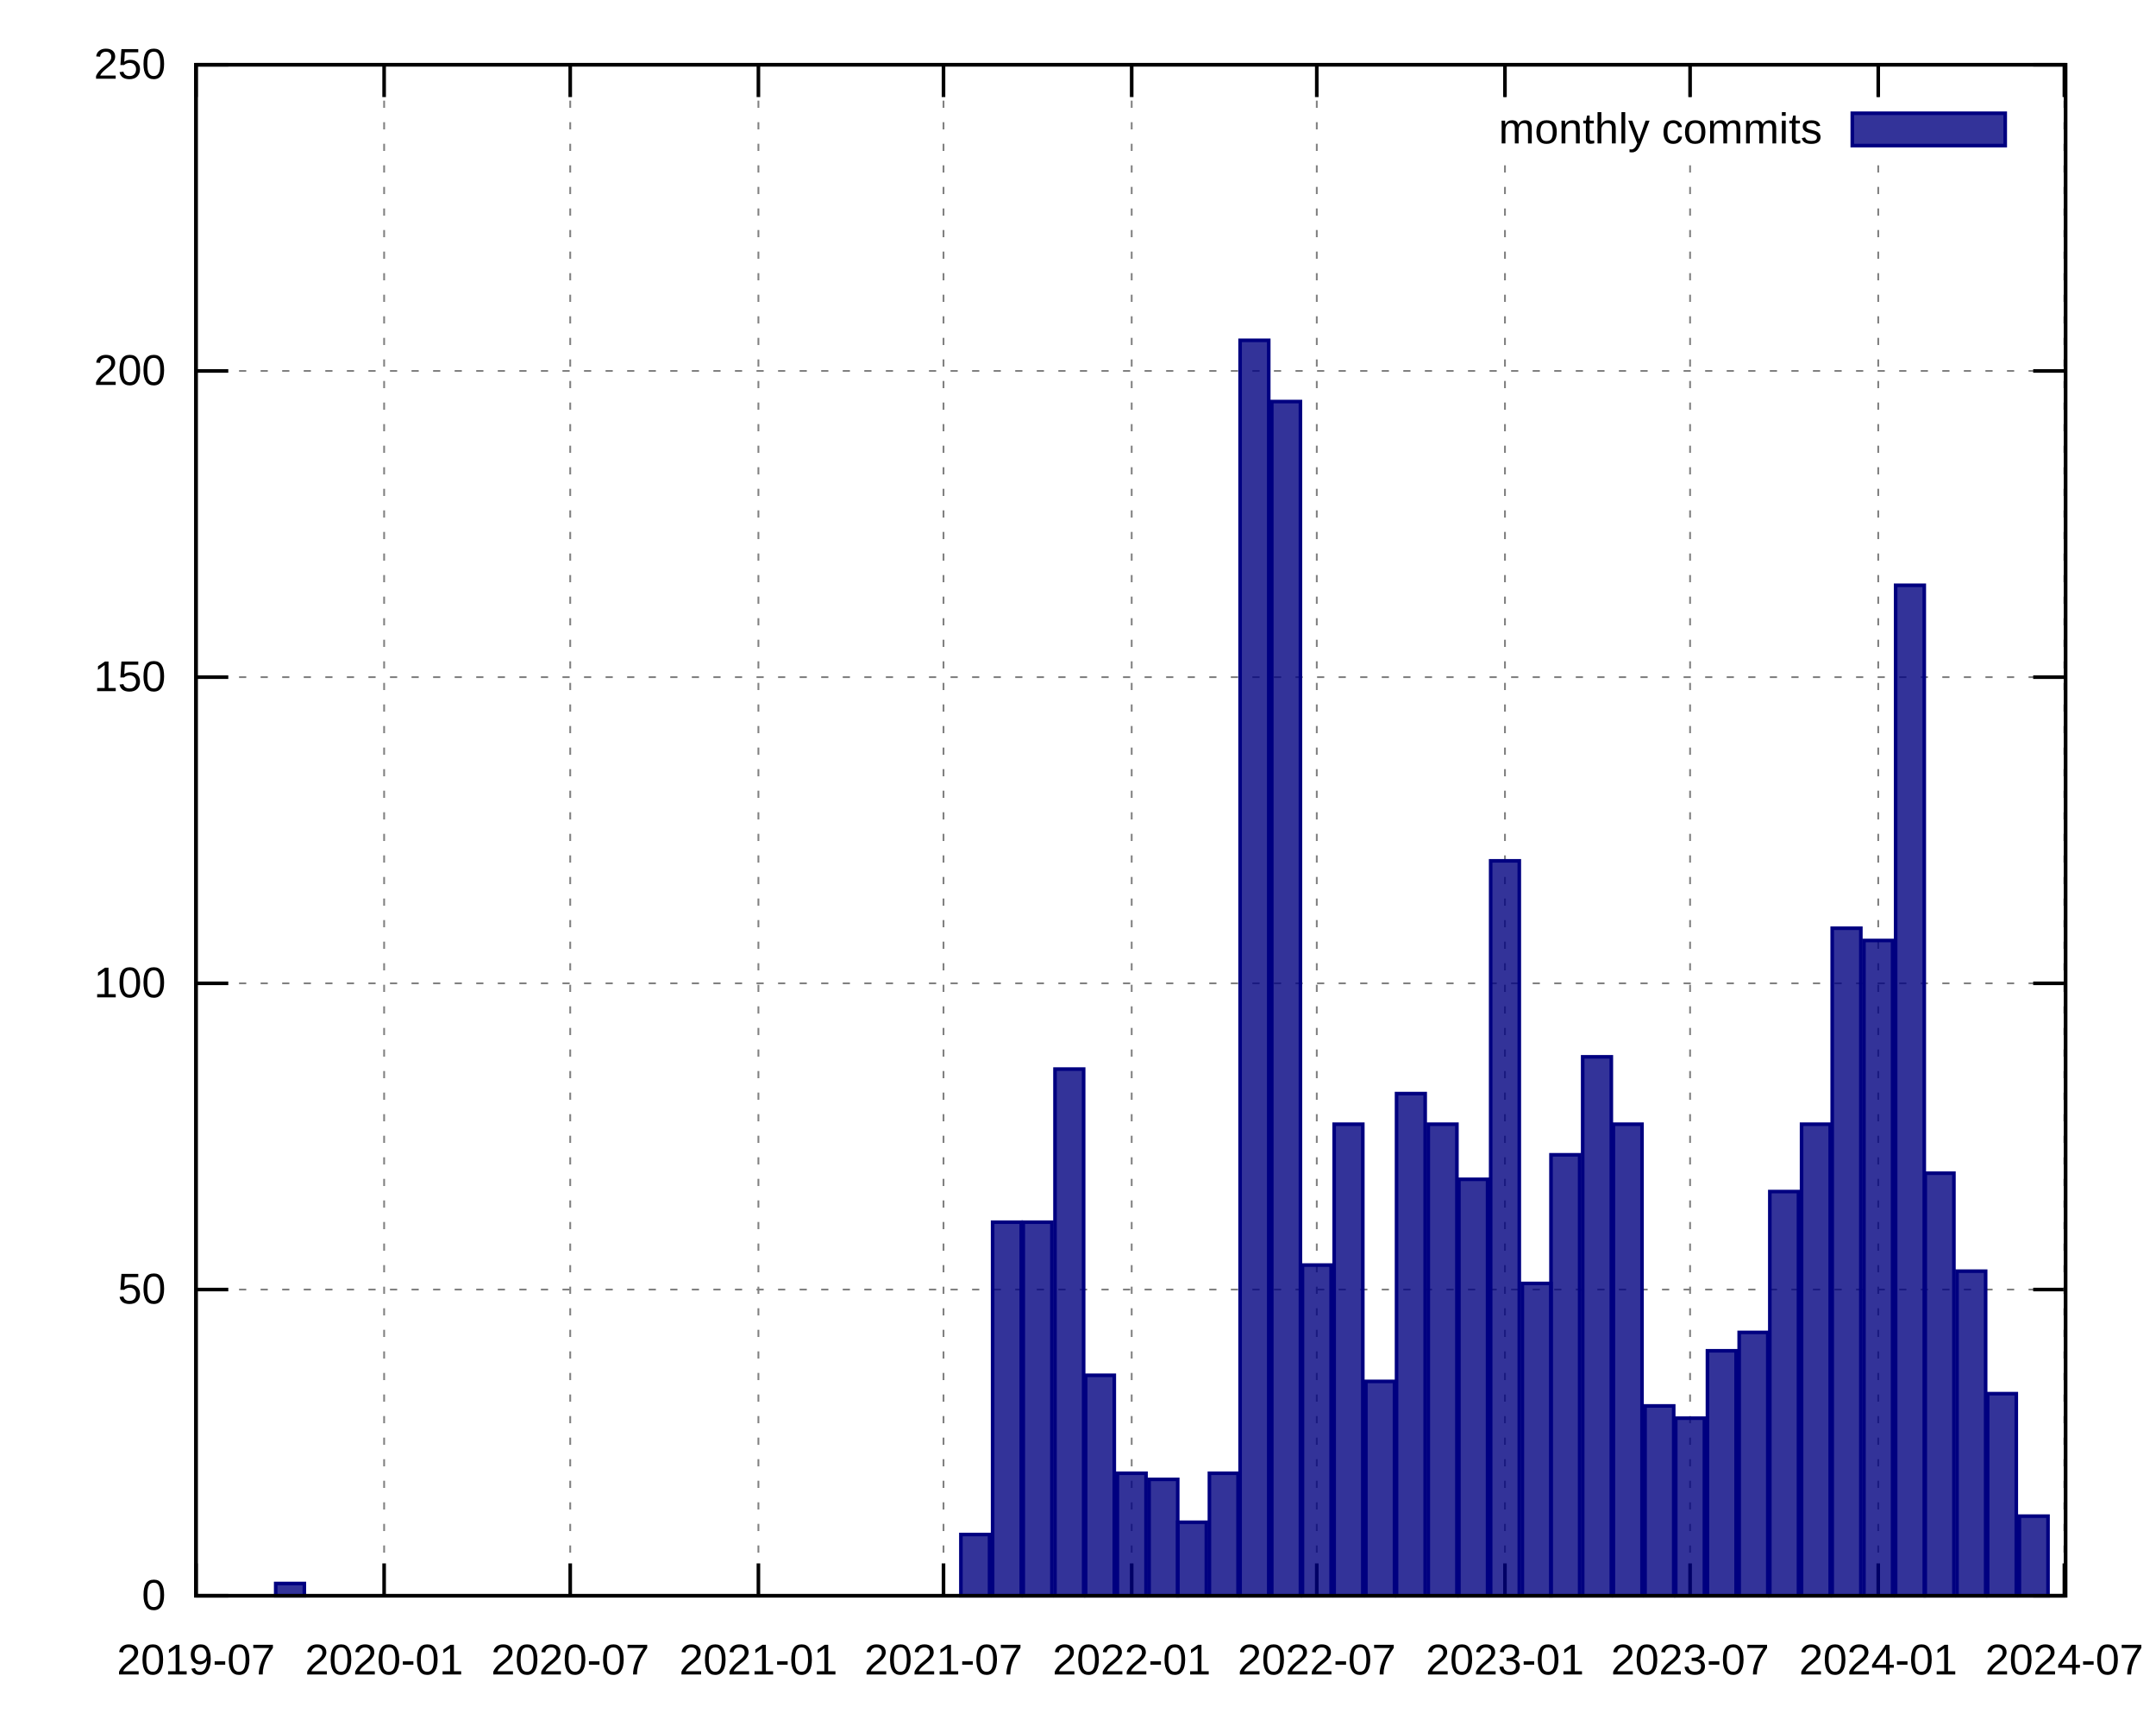
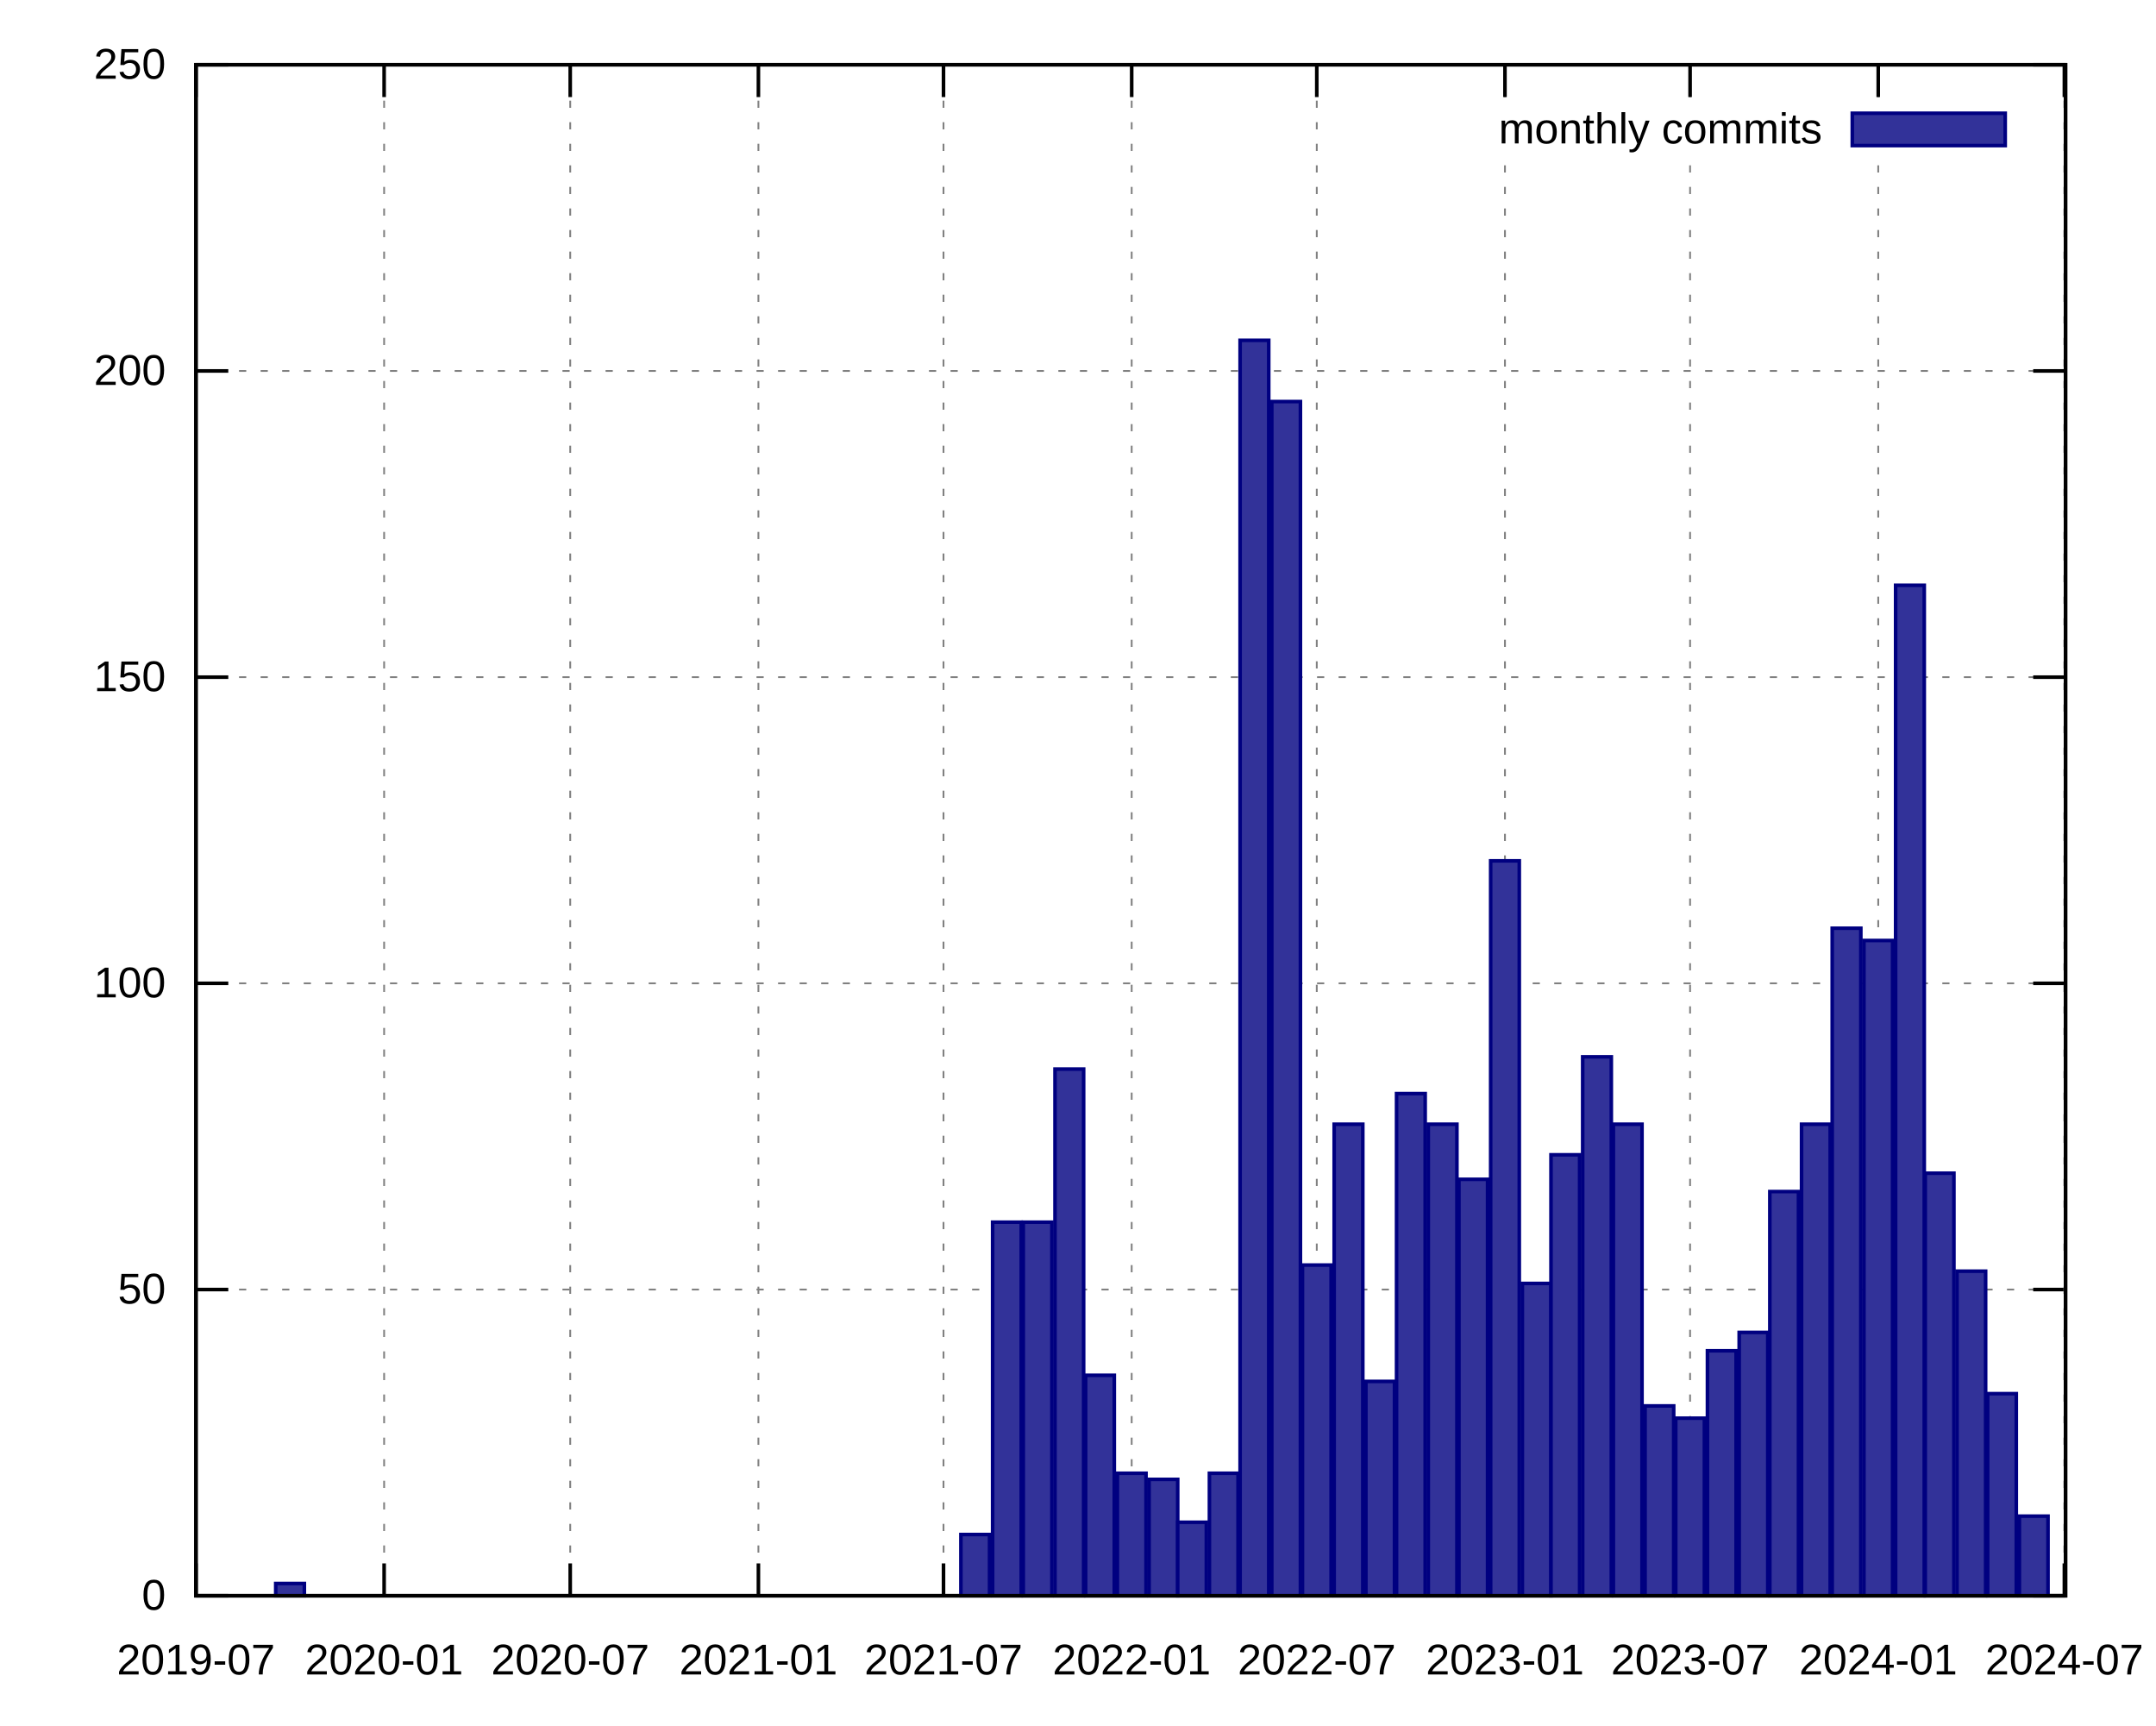
<svg xmlns="http://www.w3.org/2000/svg" xmlns:xlink="http://www.w3.org/1999/xlink" width="600" height="480" viewBox="0 0 600 480">
  <g id="gnuplot_canvas">
    <rect x="0" y="0" width="600" height="480" fill="none" />
    <defs>
      <circle id="gpDot" r="0.5" stroke-width="0.5" stroke="currentColor" />
      <path id="gpPt0" stroke-width="0.222" stroke="currentColor" d="M-1,0 h2 M0,-1 v2" />
      <path id="gpPt1" stroke-width="0.222" stroke="currentColor" d="M-1,-1 L1,1 M1,-1 L-1,1" />
      <path id="gpPt2" stroke-width="0.222" stroke="currentColor" d="M-1,0 L1,0 M0,-1 L0,1 M-1,-1 L1,1 M-1,1 L1,-1" />
      <rect id="gpPt3" stroke-width="0.222" stroke="currentColor" x="-1" y="-1" width="2" height="2" />
      <rect id="gpPt4" stroke-width="0.222" stroke="currentColor" fill="currentColor" x="-1" y="-1" width="2" height="2" />
      <circle id="gpPt5" stroke-width="0.222" stroke="currentColor" cx="0" cy="0" r="1" />
      <use xlink:href="#gpPt5" id="gpPt6" fill="currentColor" stroke="none" />
      <path id="gpPt7" stroke-width="0.222" stroke="currentColor" d="M0,-1.33 L-1.33,0.67 L1.33,0.67 z" />
      <use xlink:href="#gpPt7" id="gpPt8" fill="currentColor" stroke="none" />
      <use xlink:href="#gpPt7" id="gpPt9" stroke="currentColor" transform="rotate(180)" />
      <use xlink:href="#gpPt9" id="gpPt10" fill="currentColor" stroke="none" />
      <use xlink:href="#gpPt3" id="gpPt11" stroke="currentColor" transform="rotate(45)" />
      <use xlink:href="#gpPt11" id="gpPt12" fill="currentColor" stroke="none" />
      <path id="gpPt13" stroke-width="0.222" stroke="currentColor" d="M0,1.330 L1.265,0.411 L0.782,-1.067 L-0.782,-1.076 L-1.265,0.411 z" />
      <use xlink:href="#gpPt13" id="gpPt14" fill="currentColor" stroke="none" />
      <filter id="textbox" filterUnits="objectBoundingBox" x="0" y="0" height="1" width="1">
        <feFlood flood-color="white" flood-opacity="1" result="bgnd" />
        <feComposite in="SourceGraphic" in2="bgnd" operator="atop" />
      </filter>
      <filter id="greybox" filterUnits="objectBoundingBox" x="0" y="0" height="1" width="1">
        <feFlood flood-color="lightgrey" flood-opacity="1" result="grey" />
        <feComposite in="SourceGraphic" in2="grey" operator="atop" />
      </filter>
    </defs>
    <g fill="none" color="white" stroke="currentColor" stroke-width="1.00" stroke-linecap="butt" stroke-linejoin="miter">
</g>
    <g fill="none" color="black" stroke="currentColor" stroke-width="1.00" stroke-linecap="butt" stroke-linejoin="miter">
</g>
    <g fill="none" color="black" stroke="black" stroke-width="0.50" stroke-linecap="butt" stroke-linejoin="miter">
</g>
    <g fill="none" color="gray" stroke="currentColor" stroke-width="0.50" stroke-linecap="butt" stroke-linejoin="miter">
      <path stroke="gray" stroke-dasharray="2,4" class="gridline" d="M54.53,444.00 L574.82,444.00  " />
    </g>
    <g fill="none" color="gray" stroke="gray" stroke-width="1.00" stroke-linecap="butt" stroke-linejoin="miter">
</g>
    <g fill="none" color="black" stroke="currentColor" stroke-width="1.00" stroke-linecap="butt" stroke-linejoin="miter">
      <path stroke="black" d="M54.53,444.00 L63.53,444.00 M574.82,444.00 L565.82,444.00  " />
      <g transform="translate(46.14,447.90)" stroke="none" fill="black" font-family="Arial" font-size="12.00" text-anchor="end">
        <text>
          <tspan font-family="Arial"> 0</tspan>
        </text>
      </g>
    </g>
    <g fill="none" color="black" stroke="currentColor" stroke-width="1.00" stroke-linecap="butt" stroke-linejoin="miter">
</g>
    <g fill="none" color="black" stroke="black" stroke-width="0.50" stroke-linecap="butt" stroke-linejoin="miter">
</g>
    <g fill="none" color="gray" stroke="currentColor" stroke-width="0.50" stroke-linecap="butt" stroke-linejoin="miter">
      <path stroke="gray" stroke-dasharray="2,4" class="gridline" d="M54.53,358.80 L574.82,358.80  " />
    </g>
    <g fill="none" color="gray" stroke="gray" stroke-width="1.00" stroke-linecap="butt" stroke-linejoin="miter">
</g>
    <g fill="none" color="black" stroke="currentColor" stroke-width="1.00" stroke-linecap="butt" stroke-linejoin="miter">
      <path stroke="black" d="M54.53,358.80 L63.53,358.80 M574.82,358.80 L565.82,358.80  " />
      <g transform="translate(46.14,362.70)" stroke="none" fill="black" font-family="Arial" font-size="12.00" text-anchor="end">
        <text>
          <tspan font-family="Arial"> 50</tspan>
        </text>
      </g>
    </g>
    <g fill="none" color="black" stroke="currentColor" stroke-width="1.00" stroke-linecap="butt" stroke-linejoin="miter">
</g>
    <g fill="none" color="black" stroke="black" stroke-width="0.50" stroke-linecap="butt" stroke-linejoin="miter">
</g>
    <g fill="none" color="gray" stroke="currentColor" stroke-width="0.50" stroke-linecap="butt" stroke-linejoin="miter">
      <path stroke="gray" stroke-dasharray="2,4" class="gridline" d="M54.53,273.60 L574.82,273.60  " />
    </g>
    <g fill="none" color="gray" stroke="gray" stroke-width="1.00" stroke-linecap="butt" stroke-linejoin="miter">
</g>
    <g fill="none" color="black" stroke="currentColor" stroke-width="1.00" stroke-linecap="butt" stroke-linejoin="miter">
      <path stroke="black" d="M54.53,273.60 L63.53,273.60 M574.82,273.60 L565.82,273.60  " />
      <g transform="translate(46.14,277.50)" stroke="none" fill="black" font-family="Arial" font-size="12.00" text-anchor="end">
        <text>
          <tspan font-family="Arial"> 100</tspan>
        </text>
      </g>
    </g>
    <g fill="none" color="black" stroke="currentColor" stroke-width="1.00" stroke-linecap="butt" stroke-linejoin="miter">
</g>
    <g fill="none" color="black" stroke="black" stroke-width="0.50" stroke-linecap="butt" stroke-linejoin="miter">
</g>
    <g fill="none" color="gray" stroke="currentColor" stroke-width="0.50" stroke-linecap="butt" stroke-linejoin="miter">
      <path stroke="gray" stroke-dasharray="2,4" class="gridline" d="M54.53,188.41 L574.82,188.41  " />
    </g>
    <g fill="none" color="gray" stroke="gray" stroke-width="1.00" stroke-linecap="butt" stroke-linejoin="miter">
</g>
    <g fill="none" color="black" stroke="currentColor" stroke-width="1.00" stroke-linecap="butt" stroke-linejoin="miter">
      <path stroke="black" d="M54.53,188.41 L63.53,188.41 M574.82,188.41 L565.82,188.41  " />
      <g transform="translate(46.14,192.31)" stroke="none" fill="black" font-family="Arial" font-size="12.00" text-anchor="end">
        <text>
          <tspan font-family="Arial"> 150</tspan>
        </text>
      </g>
    </g>
    <g fill="none" color="black" stroke="currentColor" stroke-width="1.00" stroke-linecap="butt" stroke-linejoin="miter">
</g>
    <g fill="none" color="black" stroke="black" stroke-width="0.50" stroke-linecap="butt" stroke-linejoin="miter">
</g>
    <g fill="none" color="gray" stroke="currentColor" stroke-width="0.50" stroke-linecap="butt" stroke-linejoin="miter">
      <path stroke="gray" stroke-dasharray="2,4" class="gridline" d="M54.53,103.21 L574.82,103.21  " />
    </g>
    <g fill="none" color="gray" stroke="gray" stroke-width="1.00" stroke-linecap="butt" stroke-linejoin="miter">
</g>
    <g fill="none" color="black" stroke="currentColor" stroke-width="1.00" stroke-linecap="butt" stroke-linejoin="miter">
      <path stroke="black" d="M54.53,103.21 L63.53,103.21 M574.82,103.21 L565.82,103.21  " />
      <g transform="translate(46.14,107.11)" stroke="none" fill="black" font-family="Arial" font-size="12.00" text-anchor="end">
        <text>
          <tspan font-family="Arial"> 200</tspan>
        </text>
      </g>
    </g>
    <g fill="none" color="black" stroke="currentColor" stroke-width="1.00" stroke-linecap="butt" stroke-linejoin="miter">
</g>
    <g fill="none" color="black" stroke="black" stroke-width="0.50" stroke-linecap="butt" stroke-linejoin="miter">
</g>
    <g fill="none" color="gray" stroke="currentColor" stroke-width="0.50" stroke-linecap="butt" stroke-linejoin="miter">
      <path stroke="gray" stroke-dasharray="2,4" class="gridline" d="M54.53,18.01 L574.82,18.01  " />
    </g>
    <g fill="none" color="gray" stroke="gray" stroke-width="1.00" stroke-linecap="butt" stroke-linejoin="miter">
</g>
    <g fill="none" color="black" stroke="currentColor" stroke-width="1.00" stroke-linecap="butt" stroke-linejoin="miter">
      <path stroke="black" d="M54.53,18.01 L63.53,18.01 M574.82,18.01 L565.82,18.01  " />
      <g transform="translate(46.14,21.91)" stroke="none" fill="black" font-family="Arial" font-size="12.00" text-anchor="end">
        <text>
          <tspan font-family="Arial"> 250</tspan>
        </text>
      </g>
    </g>
    <g fill="none" color="black" stroke="currentColor" stroke-width="1.00" stroke-linecap="butt" stroke-linejoin="miter">
</g>
    <g fill="none" color="black" stroke="black" stroke-width="0.50" stroke-linecap="butt" stroke-linejoin="miter">
</g>
    <g fill="none" color="gray" stroke="currentColor" stroke-width="0.50" stroke-linecap="butt" stroke-linejoin="miter">
      <path stroke="gray" stroke-dasharray="2,4" class="gridline" d="M54.53,444.00 L54.53,18.01  " />
    </g>
    <g fill="none" color="gray" stroke="gray" stroke-width="1.00" stroke-linecap="butt" stroke-linejoin="miter">
</g>
    <g fill="none" color="black" stroke="currentColor" stroke-width="1.00" stroke-linecap="butt" stroke-linejoin="miter">
      <path stroke="black" d="M54.53,444.00 L54.53,435.00 M54.53,18.01 L54.53,27.01  " />
      <g transform="translate(54.53,465.90)" stroke="none" fill="black" font-family="Arial" font-size="12.00" text-anchor="middle">
        <text>
          <tspan font-family="Arial">2019-07</tspan>
        </text>
      </g>
    </g>
    <g fill="none" color="black" stroke="currentColor" stroke-width="1.00" stroke-linecap="butt" stroke-linejoin="miter">
</g>
    <g fill="none" color="black" stroke="black" stroke-width="0.50" stroke-linecap="butt" stroke-linejoin="miter">
</g>
    <g fill="none" color="gray" stroke="currentColor" stroke-width="0.50" stroke-linecap="butt" stroke-linejoin="miter">
      <path stroke="gray" stroke-dasharray="2,4" class="gridline" d="M106.90,444.00 L106.90,18.01  " />
    </g>
    <g fill="none" color="gray" stroke="gray" stroke-width="1.00" stroke-linecap="butt" stroke-linejoin="miter">
</g>
    <g fill="none" color="black" stroke="currentColor" stroke-width="1.00" stroke-linecap="butt" stroke-linejoin="miter">
      <path stroke="black" d="M106.90,444.00 L106.90,435.00 M106.90,18.01 L106.90,27.01  " />
      <g transform="translate(106.90,465.90)" stroke="none" fill="black" font-family="Arial" font-size="12.00" text-anchor="middle">
        <text>
          <tspan font-family="Arial">2020-01</tspan>
        </text>
      </g>
    </g>
    <g fill="none" color="black" stroke="currentColor" stroke-width="1.00" stroke-linecap="butt" stroke-linejoin="miter">
</g>
    <g fill="none" color="black" stroke="black" stroke-width="0.50" stroke-linecap="butt" stroke-linejoin="miter">
</g>
    <g fill="none" color="gray" stroke="currentColor" stroke-width="0.50" stroke-linecap="butt" stroke-linejoin="miter">
      <path stroke="gray" stroke-dasharray="2,4" class="gridline" d="M158.69,444.00 L158.69,18.01  " />
    </g>
    <g fill="none" color="gray" stroke="gray" stroke-width="1.00" stroke-linecap="butt" stroke-linejoin="miter">
</g>
    <g fill="none" color="black" stroke="currentColor" stroke-width="1.00" stroke-linecap="butt" stroke-linejoin="miter">
      <path stroke="black" d="M158.69,444.00 L158.69,435.00 M158.69,18.01 L158.69,27.01  " />
      <g transform="translate(158.69,465.90)" stroke="none" fill="black" font-family="Arial" font-size="12.00" text-anchor="middle">
        <text>
          <tspan font-family="Arial">2020-07</tspan>
        </text>
      </g>
    </g>
    <g fill="none" color="black" stroke="currentColor" stroke-width="1.00" stroke-linecap="butt" stroke-linejoin="miter">
</g>
    <g fill="none" color="black" stroke="black" stroke-width="0.50" stroke-linecap="butt" stroke-linejoin="miter">
</g>
    <g fill="none" color="gray" stroke="currentColor" stroke-width="0.50" stroke-linecap="butt" stroke-linejoin="miter">
      <path stroke="gray" stroke-dasharray="2,4" class="gridline" d="M211.06,444.00 L211.06,18.01  " />
    </g>
    <g fill="none" color="gray" stroke="gray" stroke-width="1.00" stroke-linecap="butt" stroke-linejoin="miter">
</g>
    <g fill="none" color="black" stroke="currentColor" stroke-width="1.00" stroke-linecap="butt" stroke-linejoin="miter">
      <path stroke="black" d="M211.06,444.00 L211.06,435.00 M211.06,18.01 L211.06,27.01  " />
      <g transform="translate(211.06,465.90)" stroke="none" fill="black" font-family="Arial" font-size="12.00" text-anchor="middle">
        <text>
          <tspan font-family="Arial">2021-01</tspan>
        </text>
      </g>
    </g>
    <g fill="none" color="black" stroke="currentColor" stroke-width="1.00" stroke-linecap="butt" stroke-linejoin="miter">
</g>
    <g fill="none" color="black" stroke="black" stroke-width="0.50" stroke-linecap="butt" stroke-linejoin="miter">
</g>
    <g fill="none" color="gray" stroke="currentColor" stroke-width="0.50" stroke-linecap="butt" stroke-linejoin="miter">
      <path stroke="gray" stroke-dasharray="2,4" class="gridline" d="M262.57,444.00 L262.57,18.01  " />
    </g>
    <g fill="none" color="gray" stroke="gray" stroke-width="1.00" stroke-linecap="butt" stroke-linejoin="miter">
</g>
    <g fill="none" color="black" stroke="currentColor" stroke-width="1.00" stroke-linecap="butt" stroke-linejoin="miter">
      <path stroke="black" d="M262.57,444.00 L262.57,435.00 M262.57,18.01 L262.57,27.01  " />
      <g transform="translate(262.57,465.90)" stroke="none" fill="black" font-family="Arial" font-size="12.00" text-anchor="middle">
        <text>
          <tspan font-family="Arial">2021-07</tspan>
        </text>
      </g>
    </g>
    <g fill="none" color="black" stroke="currentColor" stroke-width="1.00" stroke-linecap="butt" stroke-linejoin="miter">
</g>
    <g fill="none" color="black" stroke="black" stroke-width="0.50" stroke-linecap="butt" stroke-linejoin="miter">
</g>
    <g fill="none" color="gray" stroke="currentColor" stroke-width="0.50" stroke-linecap="butt" stroke-linejoin="miter">
      <path stroke="gray" stroke-dasharray="2,4" class="gridline" d="M314.94,444.00 L314.94,18.01  " />
    </g>
    <g fill="none" color="gray" stroke="gray" stroke-width="1.00" stroke-linecap="butt" stroke-linejoin="miter">
</g>
    <g fill="none" color="black" stroke="currentColor" stroke-width="1.00" stroke-linecap="butt" stroke-linejoin="miter">
      <path stroke="black" d="M314.94,444.00 L314.94,435.00 M314.94,18.01 L314.94,27.01  " />
      <g transform="translate(314.94,465.90)" stroke="none" fill="black" font-family="Arial" font-size="12.00" text-anchor="middle">
        <text>
          <tspan font-family="Arial">2022-01</tspan>
        </text>
      </g>
    </g>
    <g fill="none" color="black" stroke="currentColor" stroke-width="1.00" stroke-linecap="butt" stroke-linejoin="miter">
</g>
    <g fill="none" color="black" stroke="black" stroke-width="0.50" stroke-linecap="butt" stroke-linejoin="miter">
</g>
    <g fill="none" color="gray" stroke="currentColor" stroke-width="0.50" stroke-linecap="butt" stroke-linejoin="miter">
      <path stroke="gray" stroke-dasharray="2,4" class="gridline" d="M366.45,444.00 L366.45,18.01  " />
    </g>
    <g fill="none" color="gray" stroke="gray" stroke-width="1.00" stroke-linecap="butt" stroke-linejoin="miter">
</g>
    <g fill="none" color="black" stroke="currentColor" stroke-width="1.00" stroke-linecap="butt" stroke-linejoin="miter">
      <path stroke="black" d="M366.45,444.00 L366.45,435.00 M366.45,18.01 L366.45,27.01  " />
      <g transform="translate(366.45,465.90)" stroke="none" fill="black" font-family="Arial" font-size="12.00" text-anchor="middle">
        <text>
          <tspan font-family="Arial">2022-07</tspan>
        </text>
      </g>
    </g>
    <g fill="none" color="black" stroke="currentColor" stroke-width="1.00" stroke-linecap="butt" stroke-linejoin="miter">
</g>
    <g fill="none" color="black" stroke="black" stroke-width="0.50" stroke-linecap="butt" stroke-linejoin="miter">
</g>
    <g fill="none" color="gray" stroke="currentColor" stroke-width="0.50" stroke-linecap="butt" stroke-linejoin="miter">
      <path stroke="gray" stroke-dasharray="2,4" class="gridline" d="M418.82,444.00 L418.82,45.01 M418.82,27.01 L418.82,18.01  " />
    </g>
    <g fill="none" color="gray" stroke="gray" stroke-width="1.00" stroke-linecap="butt" stroke-linejoin="miter">
</g>
    <g fill="none" color="black" stroke="currentColor" stroke-width="1.00" stroke-linecap="butt" stroke-linejoin="miter">
      <path stroke="black" d="M418.82,444.00 L418.82,435.00 M418.82,18.01 L418.82,27.01  " />
      <g transform="translate(418.82,465.90)" stroke="none" fill="black" font-family="Arial" font-size="12.00" text-anchor="middle">
        <text>
          <tspan font-family="Arial">2023-01</tspan>
        </text>
      </g>
    </g>
    <g fill="none" color="black" stroke="currentColor" stroke-width="1.00" stroke-linecap="butt" stroke-linejoin="miter">
</g>
    <g fill="none" color="black" stroke="black" stroke-width="0.50" stroke-linecap="butt" stroke-linejoin="miter">
</g>
    <g fill="none" color="gray" stroke="currentColor" stroke-width="0.50" stroke-linecap="butt" stroke-linejoin="miter">
      <path stroke="gray" stroke-dasharray="2,4" class="gridline" d="M470.34,444.00 L470.34,45.01 M470.34,27.01 L470.34,18.01  " />
    </g>
    <g fill="none" color="gray" stroke="gray" stroke-width="1.00" stroke-linecap="butt" stroke-linejoin="miter">
</g>
    <g fill="none" color="black" stroke="currentColor" stroke-width="1.00" stroke-linecap="butt" stroke-linejoin="miter">
      <path stroke="black" d="M470.34,444.00 L470.34,435.00 M470.34,18.01 L470.34,27.01  " />
      <g transform="translate(470.34,465.90)" stroke="none" fill="black" font-family="Arial" font-size="12.00" text-anchor="middle">
        <text>
          <tspan font-family="Arial">2023-07</tspan>
        </text>
      </g>
    </g>
    <g fill="none" color="black" stroke="currentColor" stroke-width="1.00" stroke-linecap="butt" stroke-linejoin="miter">
</g>
    <g fill="none" color="black" stroke="black" stroke-width="0.50" stroke-linecap="butt" stroke-linejoin="miter">
</g>
    <g fill="none" color="gray" stroke="currentColor" stroke-width="0.50" stroke-linecap="butt" stroke-linejoin="miter">
      <path stroke="gray" stroke-dasharray="2,4" class="gridline" d="M522.70,444.00 L522.70,45.01 M522.70,27.01 L522.70,18.01  " />
    </g>
    <g fill="none" color="gray" stroke="gray" stroke-width="1.00" stroke-linecap="butt" stroke-linejoin="miter">
</g>
    <g fill="none" color="black" stroke="currentColor" stroke-width="1.00" stroke-linecap="butt" stroke-linejoin="miter">
      <path stroke="black" d="M522.70,444.00 L522.70,435.00 M522.70,18.01 L522.70,27.01  " />
      <g transform="translate(522.70,465.90)" stroke="none" fill="black" font-family="Arial" font-size="12.00" text-anchor="middle">
        <text>
          <tspan font-family="Arial">2024-01</tspan>
        </text>
      </g>
    </g>
    <g fill="none" color="black" stroke="currentColor" stroke-width="1.00" stroke-linecap="butt" stroke-linejoin="miter">
</g>
    <g fill="none" color="black" stroke="black" stroke-width="0.50" stroke-linecap="butt" stroke-linejoin="miter">
</g>
    <g fill="none" color="gray" stroke="currentColor" stroke-width="0.50" stroke-linecap="butt" stroke-linejoin="miter">
      <path stroke="gray" stroke-dasharray="2,4" class="gridline" d="M574.50,444.00 L574.50,18.01  " />
    </g>
    <g fill="none" color="gray" stroke="gray" stroke-width="1.00" stroke-linecap="butt" stroke-linejoin="miter">
</g>
    <g fill="none" color="black" stroke="currentColor" stroke-width="1.00" stroke-linecap="butt" stroke-linejoin="miter">
      <path stroke="black" d="M574.50,444.00 L574.50,435.00 M574.50,18.01 L574.50,27.01  " />
      <g transform="translate(574.50,465.90)" stroke="none" fill="black" font-family="Arial" font-size="12.00" text-anchor="middle">
        <text>
          <tspan font-family="Arial">2024-07</tspan>
        </text>
      </g>
    </g>
    <g fill="none" color="black" stroke="currentColor" stroke-width="1.00" stroke-linecap="butt" stroke-linejoin="miter">
</g>
    <g fill="none" color="black" stroke="currentColor" stroke-width="1.00" stroke-linecap="butt" stroke-linejoin="miter">
      <path stroke="black" d="M54.53,18.01 L54.53,444.00 L574.82,444.00 L574.82,18.01 L54.53,18.01 Z  " />
    </g>
    <g fill="none" color="black" stroke="currentColor" stroke-width="1.00" stroke-linecap="butt" stroke-linejoin="miter">
</g>
    <g id="gnuplot_plot_1">
      <g fill="none" color="black" stroke="currentColor" stroke-width="1.00" stroke-linecap="butt" stroke-linejoin="miter">
        <g transform="translate(507.09,39.91)" stroke="none" fill="black" font-family="Arial" font-size="12.00" text-anchor="end">
          <text>
            <tspan font-family="Arial">monthly commits</tspan>
          </text>
        </g>
      </g>
      <g fill="none" color="black" stroke="currentColor" stroke-width="1.00" stroke-linecap="butt" stroke-linejoin="miter">
        <g stroke="none" shape-rendering="crispEdges">
-           <polygon fill="rgb(  0,   0, 128)" fill-opacity="0.8" points="515.48,40.51 558.04,40.51 558.04,31.51 515.48,31.51 " />
+           <polygon fill="rgb( 50,  50, 153)" points="515.48,40.51 558.04,40.51 558.04,31.51 515.48,31.51 " />
        </g>
        <path stroke="rgb(  0,   0, 128)" d="M515.48,40.51 L558.04,40.51 L558.04,31.51 L515.48,31.51 L515.48,40.51 Z  " />
      </g>
      <g fill="none" color="black" stroke="currentColor" stroke-width="1.00" stroke-linecap="butt" stroke-linejoin="miter">
        <g stroke="none" shape-rendering="crispEdges">
-           <polygon fill="rgb(  0,   0, 128)" fill-opacity="0.8" points="76.73,444.00 84.71,444.00 84.71,440.58 76.73,440.58 " />
+           <polygon fill="rgb( 50,  50, 153)" points="76.73,444.00 84.71,444.00 84.71,440.58 76.73,440.58 " />
        </g>
        <path stroke="rgb(  0,   0, 128)" d="M76.73,444.00 L76.73,440.59 L84.70,440.59 L84.70,444.00 L76.73,444.00 Z  " />
        <g stroke="none" shape-rendering="crispEdges">
-           <polygon fill="rgb(  0,   0, 128)" fill-opacity="0.8" points="267.41,444.00 275.39,444.00 275.39,426.95 267.41,426.95 " />
+           <polygon fill="rgb( 50,  50, 153)" points="267.41,444.00 275.39,444.00 275.39,426.95 267.41,426.95 " />
        </g>
        <path stroke="rgb(  0,   0, 128)" d="M267.41,444.00 L267.41,426.96 L275.38,426.96 L275.38,444.00 L267.41,444.00 Z  " />
        <g stroke="none" shape-rendering="crispEdges">
-           <polygon fill="rgb(  0,   0, 128)" fill-opacity="0.8" points="276.24,444.00 284.21,444.00 284.21,340.05 276.24,340.05 " />
+           <polygon fill="rgb( 50,  50, 153)" points="276.24,444.00 284.21,444.00 284.21,340.05 276.24,340.05 " />
        </g>
        <path stroke="rgb(  0,   0, 128)" d="M276.24,444.00 L276.24,340.06 L284.20,340.06 L284.20,444.00 L276.24,444.00 Z  " />
        <g stroke="none" shape-rendering="crispEdges">
-           <polygon fill="rgb(  0,   0, 128)" fill-opacity="0.8" points="284.77,444.00 292.75,444.00 292.75,340.05 284.77,340.05 " />
+           <polygon fill="rgb( 50,  50, 153)" points="284.77,444.00 292.75,444.00 292.75,340.05 284.77,340.05 " />
        </g>
        <path stroke="rgb(  0,   0, 128)" d="M284.77,444.00 L284.77,340.06 L292.74,340.06 L292.74,444.00 L284.77,444.00 Z  " />
        <g stroke="none" shape-rendering="crispEdges">
-           <polygon fill="rgb(  0,   0, 128)" fill-opacity="0.8" points="293.60,444.00 301.58,444.00 301.58,297.45 293.60,297.45 " />
+           <polygon fill="rgb( 50,  50, 153)" points="293.60,444.00 301.58,444.00 301.58,297.45 293.60,297.45 " />
        </g>
        <path stroke="rgb(  0,   0, 128)" d="M293.60,444.00 L293.60,297.46 L301.57,297.46 L301.57,444.00 L293.60,444.00 Z  " />
        <g stroke="none" shape-rendering="crispEdges">
-           <polygon fill="rgb(  0,   0, 128)" fill-opacity="0.8" points="302.13,444.00 310.11,444.00 310.11,382.65 302.13,382.65 " />
+           <polygon fill="rgb( 50,  50, 153)" points="302.13,444.00 310.11,444.00 310.11,382.65 302.13,382.65 " />
        </g>
        <path stroke="rgb(  0,   0, 128)" d="M302.13,444.00 L302.13,382.66 L310.10,382.66 L310.10,444.00 L302.13,444.00 Z  " />
        <g stroke="none" shape-rendering="crispEdges">
-           <polygon fill="rgb(  0,   0, 128)" fill-opacity="0.8" points="310.96,444.00 318.94,444.00 318.94,409.91 310.96,409.91 " />
+           <polygon fill="rgb( 50,  50, 153)" points="310.96,444.00 318.94,444.00 318.94,409.91 310.96,409.91 " />
        </g>
        <path stroke="rgb(  0,   0, 128)" d="M310.96,444.00 L310.96,409.92 L318.93,409.92 L318.93,444.00 L310.96,444.00 Z  " />
        <g stroke="none" shape-rendering="crispEdges">
-           <polygon fill="rgb(  0,   0, 128)" fill-opacity="0.8" points="319.78,444.00 327.76,444.00 327.76,411.61 319.78,411.61 " />
+           <polygon fill="rgb( 50,  50, 153)" points="319.78,444.00 327.76,444.00 327.76,411.61 319.78,411.61 " />
        </g>
        <path stroke="rgb(  0,   0, 128)" d="M319.78,444.00 L319.78,411.62 L327.75,411.62 L327.75,444.00 L319.78,444.00 Z  " />
        <g stroke="none" shape-rendering="crispEdges">
-           <polygon fill="rgb(  0,   0, 128)" fill-opacity="0.8" points="327.75,444.00 335.73,444.00 335.73,423.54 327.75,423.54 " />
+           <polygon fill="rgb( 50,  50, 153)" points="327.75,444.00 335.73,444.00 335.73,423.54 327.75,423.54 " />
        </g>
        <path stroke="rgb(  0,   0, 128)" d="M327.75,444.00 L327.75,423.55 L335.72,423.55 L335.72,444.00 L327.75,444.00 Z  " />
        <g stroke="none" shape-rendering="crispEdges">
-           <polygon fill="rgb(  0,   0, 128)" fill-opacity="0.8" points="336.57,444.00 344.55,444.00 344.55,409.91 336.57,409.91 " />
+           <polygon fill="rgb( 50,  50, 153)" points="336.57,444.00 344.55,444.00 344.55,409.91 336.57,409.91 " />
        </g>
        <path stroke="rgb(  0,   0, 128)" d="M336.57,444.00 L336.57,409.92 L344.54,409.92 L344.54,444.00 L336.57,444.00 Z  " />
        <g stroke="none" shape-rendering="crispEdges">
-           <polygon fill="rgb(  0,   0, 128)" fill-opacity="0.8" points="345.11,444.00 353.09,444.00 353.09,94.68 345.11,94.68 " />
+           <polygon fill="rgb( 50,  50, 153)" points="345.11,444.00 353.09,444.00 353.09,94.68 345.11,94.68 " />
        </g>
        <path stroke="rgb(  0,   0, 128)" d="M345.11,444.00 L345.11,94.69 L353.08,94.69 L353.08,444.00 L345.11,444.00 Z  " />
        <g stroke="none" shape-rendering="crispEdges">
-           <polygon fill="rgb(  0,   0, 128)" fill-opacity="0.8" points="353.93,444.00 361.91,444.00 361.91,111.72 353.93,111.72 " />
+           <polygon fill="rgb( 50,  50, 153)" points="353.93,444.00 361.91,444.00 361.91,111.72 353.93,111.72 " />
        </g>
        <path stroke="rgb(  0,   0, 128)" d="M353.93,444.00 L353.93,111.73 L361.90,111.73 L361.90,444.00 L353.93,444.00 Z  " />
        <g stroke="none" shape-rendering="crispEdges">
-           <polygon fill="rgb(  0,   0, 128)" fill-opacity="0.8" points="362.47,444.00 370.45,444.00 370.45,351.98 362.47,351.98 " />
+           <polygon fill="rgb( 50,  50, 153)" points="362.47,444.00 370.45,444.00 370.45,351.98 362.47,351.98 " />
        </g>
        <path stroke="rgb(  0,   0, 128)" d="M362.47,444.00 L362.47,351.99 L370.44,351.99 L370.44,444.00 L362.47,444.00 Z  " />
        <g stroke="none" shape-rendering="crispEdges">
-           <polygon fill="rgb(  0,   0, 128)" fill-opacity="0.8" points="371.29,444.00 379.27,444.00 379.27,312.79 371.29,312.79 " />
+           <polygon fill="rgb( 50,  50, 153)" points="371.29,444.00 379.27,444.00 379.27,312.79 371.29,312.79 " />
        </g>
        <path stroke="rgb(  0,   0, 128)" d="M371.29,444.00 L371.29,312.80 L379.26,312.80 L379.26,444.00 L371.29,444.00 Z  " />
        <g stroke="none" shape-rendering="crispEdges">
-           <polygon fill="rgb(  0,   0, 128)" fill-opacity="0.8" points="380.12,444.00 388.09,444.00 388.09,384.35 380.12,384.35 " />
+           <polygon fill="rgb( 50,  50, 153)" points="380.12,444.00 388.09,444.00 388.09,384.35 380.12,384.35 " />
        </g>
        <path stroke="rgb(  0,   0, 128)" d="M380.12,444.00 L380.12,384.36 L388.08,384.36 L388.08,444.00 L380.12,444.00 Z  " />
        <g stroke="none" shape-rendering="crispEdges">
-           <polygon fill="rgb(  0,   0, 128)" fill-opacity="0.8" points="388.65,444.00 396.63,444.00 396.63,304.27 388.65,304.27 " />
+           <polygon fill="rgb( 50,  50, 153)" points="388.65,444.00 396.63,444.00 396.63,304.27 388.65,304.27 " />
        </g>
        <path stroke="rgb(  0,   0, 128)" d="M388.65,444.00 L388.65,304.28 L396.62,304.28 L396.62,444.00 L388.65,444.00 Z  " />
        <g stroke="none" shape-rendering="crispEdges">
-           <polygon fill="rgb(  0,   0, 128)" fill-opacity="0.8" points="397.48,444.00 405.46,444.00 405.46,312.79 397.48,312.79 " />
+           <polygon fill="rgb( 50,  50, 153)" points="397.48,444.00 405.46,444.00 405.46,312.79 397.48,312.79 " />
        </g>
        <path stroke="rgb(  0,   0, 128)" d="M397.48,444.00 L397.48,312.80 L405.45,312.80 L405.45,444.00 L397.48,444.00 Z  " />
        <g stroke="none" shape-rendering="crispEdges">
-           <polygon fill="rgb(  0,   0, 128)" fill-opacity="0.8" points="406.01,444.00 413.99,444.00 413.99,328.12 406.01,328.12 " />
+           <polygon fill="rgb( 50,  50, 153)" points="406.01,444.00 413.99,444.00 413.99,328.12 406.01,328.12 " />
        </g>
        <path stroke="rgb(  0,   0, 128)" d="M406.01,444.00 L406.01,328.13 L413.98,328.13 L413.98,444.00 L406.01,444.00 Z  " />
        <g stroke="none" shape-rendering="crispEdges">
-           <polygon fill="rgb(  0,   0, 128)" fill-opacity="0.8" points="414.84,444.00 422.82,444.00 422.82,239.51 414.84,239.51 " />
+           <polygon fill="rgb( 50,  50, 153)" points="414.84,444.00 422.82,444.00 422.82,239.51 414.84,239.51 " />
        </g>
        <path stroke="rgb(  0,   0, 128)" d="M414.84,444.00 L414.84,239.52 L422.81,239.52 L422.81,444.00 L414.84,444.00 Z  " />
        <g stroke="none" shape-rendering="crispEdges">
-           <polygon fill="rgb(  0,   0, 128)" fill-opacity="0.8" points="423.66,444.00 431.64,444.00 431.64,357.09 423.66,357.09 " />
+           <polygon fill="rgb( 50,  50, 153)" points="423.66,444.00 431.64,444.00 431.64,357.09 423.66,357.09 " />
        </g>
        <path stroke="rgb(  0,   0, 128)" d="M423.66,444.00 L423.66,357.10 L431.63,357.10 L431.63,444.00 L423.66,444.00 Z  " />
        <g stroke="none" shape-rendering="crispEdges">
-           <polygon fill="rgb(  0,   0, 128)" fill-opacity="0.8" points="431.63,444.00 439.61,444.00 439.61,321.30 431.63,321.30 " />
+           <polygon fill="rgb( 50,  50, 153)" points="431.63,444.00 439.61,444.00 439.61,321.30 431.63,321.30 " />
        </g>
        <path stroke="rgb(  0,   0, 128)" d="M431.63,444.00 L431.63,321.31 L439.60,321.31 L439.60,444.00 L431.63,444.00 Z  " />
        <g stroke="none" shape-rendering="crispEdges">
-           <polygon fill="rgb(  0,   0, 128)" fill-opacity="0.8" points="440.45,444.00 448.43,444.00 448.43,294.04 440.45,294.04 " />
+           <polygon fill="rgb( 50,  50, 153)" points="440.45,444.00 448.43,444.00 448.43,294.04 440.45,294.04 " />
        </g>
        <path stroke="rgb(  0,   0, 128)" d="M440.45,444.00 L440.45,294.05 L448.42,294.05 L448.42,444.00 L440.45,444.00 Z  " />
        <g stroke="none" shape-rendering="crispEdges">
-           <polygon fill="rgb(  0,   0, 128)" fill-opacity="0.8" points="448.99,444.00 456.97,444.00 456.97,312.79 448.99,312.79 " />
+           <polygon fill="rgb( 50,  50, 153)" points="448.99,444.00 456.97,444.00 456.97,312.79 448.99,312.79 " />
        </g>
        <path stroke="rgb(  0,   0, 128)" d="M448.99,444.00 L448.99,312.80 L456.96,312.80 L456.96,444.00 L448.99,444.00 Z  " />
        <g stroke="none" shape-rendering="crispEdges">
-           <polygon fill="rgb(  0,   0, 128)" fill-opacity="0.8" points="457.81,444.00 465.79,444.00 465.79,391.17 457.81,391.17 " />
+           <polygon fill="rgb( 50,  50, 153)" points="457.81,444.00 465.79,444.00 465.79,391.17 457.81,391.17 " />
        </g>
        <path stroke="rgb(  0,   0, 128)" d="M457.81,444.00 L457.81,391.18 L465.78,391.18 L465.78,444.00 L457.81,444.00 Z  " />
        <g stroke="none" shape-rendering="crispEdges">
-           <polygon fill="rgb(  0,   0, 128)" fill-opacity="0.8" points="466.35,444.00 474.33,444.00 474.33,394.58 466.35,394.58 " />
+           <polygon fill="rgb( 50,  50, 153)" points="466.35,444.00 474.33,444.00 474.33,394.58 466.35,394.58 " />
        </g>
        <path stroke="rgb(  0,   0, 128)" d="M466.35,444.00 L466.35,394.59 L474.32,394.59 L474.32,444.00 L466.35,444.00 Z  " />
        <g stroke="none" shape-rendering="crispEdges">
-           <polygon fill="rgb(  0,   0, 128)" fill-opacity="0.8" points="475.17,444.00 483.15,444.00 483.15,375.83 475.17,375.83 " />
+           <polygon fill="rgb( 50,  50, 153)" points="475.17,444.00 483.15,444.00 483.15,375.83 475.17,375.83 " />
        </g>
        <path stroke="rgb(  0,   0, 128)" d="M475.17,444.00 L475.17,375.84 L483.14,375.84 L483.14,444.00 L475.17,444.00 Z  " />
        <g stroke="none" shape-rendering="crispEdges">
-           <polygon fill="rgb(  0,   0, 128)" fill-opacity="0.8" points="484.00,444.00 491.97,444.00 491.97,370.72 484.00,370.72 " />
+           <polygon fill="rgb( 50,  50, 153)" points="484.00,444.00 491.97,444.00 491.97,370.72 484.00,370.72 " />
        </g>
        <path stroke="rgb(  0,   0, 128)" d="M484.00,444.00 L484.00,370.73 L491.96,370.73 L491.96,444.00 L484.00,444.00 Z  " />
        <g stroke="none" shape-rendering="crispEdges">
-           <polygon fill="rgb(  0,   0, 128)" fill-opacity="0.8" points="492.53,444.00 500.51,444.00 500.51,331.53 492.53,331.53 " />
+           <polygon fill="rgb( 50,  50, 153)" points="492.53,444.00 500.51,444.00 500.51,331.53 492.53,331.53 " />
        </g>
        <path stroke="rgb(  0,   0, 128)" d="M492.53,444.00 L492.53,331.54 L500.50,331.54 L500.50,444.00 L492.53,444.00 Z  " />
        <g stroke="none" shape-rendering="crispEdges">
-           <polygon fill="rgb(  0,   0, 128)" fill-opacity="0.8" points="501.36,444.00 509.34,444.00 509.34,312.79 501.36,312.79 " />
+           <polygon fill="rgb( 50,  50, 153)" points="501.36,444.00 509.34,444.00 509.34,312.79 501.36,312.79 " />
        </g>
        <path stroke="rgb(  0,   0, 128)" d="M501.36,444.00 L501.36,312.80 L509.33,312.80 L509.33,444.00 L501.36,444.00 Z  " />
        <g stroke="none" shape-rendering="crispEdges">
-           <polygon fill="rgb(  0,   0, 128)" fill-opacity="0.8" points="509.89,444.00 517.87,444.00 517.87,258.26 509.89,258.26 " />
+           <polygon fill="rgb( 50,  50, 153)" points="509.89,444.00 517.87,444.00 517.87,258.26 509.89,258.26 " />
        </g>
        <path stroke="rgb(  0,   0, 128)" d="M509.89,444.00 L509.89,258.27 L517.86,258.27 L517.86,444.00 L509.89,444.00 Z  " />
        <g stroke="none" shape-rendering="crispEdges">
-           <polygon fill="rgb(  0,   0, 128)" fill-opacity="0.8" points="518.72,444.00 526.70,444.00 526.70,261.67 518.72,261.67 " />
+           <polygon fill="rgb( 50,  50, 153)" points="518.72,444.00 526.70,444.00 526.70,261.67 518.72,261.67 " />
        </g>
        <path stroke="rgb(  0,   0, 128)" d="M518.72,444.00 L518.72,261.68 L526.69,261.68 L526.69,444.00 L518.72,444.00 Z  " />
        <g stroke="none" shape-rendering="crispEdges">
-           <polygon fill="rgb(  0,   0, 128)" fill-opacity="0.8" points="527.54,444.00 535.52,444.00 535.52,162.84 527.54,162.84 " />
+           <polygon fill="rgb( 50,  50, 153)" points="527.54,444.00 535.52,444.00 535.52,162.84 527.54,162.84 " />
        </g>
        <path stroke="rgb(  0,   0, 128)" d="M527.54,444.00 L527.54,162.85 L535.51,162.85 L535.51,444.00 L527.54,444.00 Z  " />
        <g stroke="none" shape-rendering="crispEdges">
-           <polygon fill="rgb(  0,   0, 128)" fill-opacity="0.8" points="535.79,444.00 543.77,444.00 543.77,326.42 535.79,326.42 " />
+           <polygon fill="rgb( 50,  50, 153)" points="535.79,444.00 543.77,444.00 543.77,326.42 535.79,326.42 " />
        </g>
        <path stroke="rgb(  0,   0, 128)" d="M535.79,444.00 L535.79,326.43 L543.76,326.43 L543.76,444.00 L535.79,444.00 Z  " />
        <g stroke="none" shape-rendering="crispEdges">
-           <polygon fill="rgb(  0,   0, 128)" fill-opacity="0.8" points="544.62,444.00 552.60,444.00 552.60,353.68 544.62,353.68 " />
+           <polygon fill="rgb( 50,  50, 153)" points="544.62,444.00 552.60,444.00 552.60,353.68 544.62,353.68 " />
        </g>
        <path stroke="rgb(  0,   0, 128)" d="M544.62,444.00 L544.62,353.69 L552.59,353.69 L552.59,444.00 L544.62,444.00 Z  " />
        <g stroke="none" shape-rendering="crispEdges">
-           <polygon fill="rgb(  0,   0, 128)" fill-opacity="0.8" points="553.15,444.00 561.13,444.00 561.13,387.76 553.15,387.76 " />
+           <polygon fill="rgb( 50,  50, 153)" points="553.15,444.00 561.13,444.00 561.13,387.76 553.15,387.76 " />
        </g>
        <path stroke="rgb(  0,   0, 128)" d="M553.15,444.00 L553.15,387.77 L561.12,387.77 L561.12,444.00 L553.15,444.00 Z  " />
        <g stroke="none" shape-rendering="crispEdges">
-           <polygon fill="rgb(  0,   0, 128)" fill-opacity="0.8" points="561.98,444.00 569.96,444.00 569.96,421.84 561.98,421.84 " />
+           <polygon fill="rgb( 50,  50, 153)" points="561.98,444.00 569.96,444.00 569.96,421.84 561.98,421.84 " />
        </g>
        <path stroke="rgb(  0,   0, 128)" d="M561.98,444.00 L561.98,421.85 L569.95,421.85 L569.95,444.00 L561.98,444.00 Z  " />
      </g>
    </g>
    <g fill="none" color="white" stroke="rgb(  0,   0, 128)" stroke-width="2.00" stroke-linecap="butt" stroke-linejoin="miter">
</g>
    <g fill="none" color="black" stroke="currentColor" stroke-width="2.00" stroke-linecap="butt" stroke-linejoin="miter">
</g>
    <g fill="none" color="black" stroke="black" stroke-width="1.00" stroke-linecap="butt" stroke-linejoin="miter">
</g>
    <g fill="none" color="black" stroke="currentColor" stroke-width="1.00" stroke-linecap="butt" stroke-linejoin="miter">
      <path stroke="black" d="M54.53,18.01 L54.53,444.00 L574.82,444.00 L574.82,18.01 L54.53,18.01 Z  " />
    </g>
    <g fill="none" color="black" stroke="currentColor" stroke-width="1.00" stroke-linecap="butt" stroke-linejoin="miter">
</g>
  </g>
</svg>
